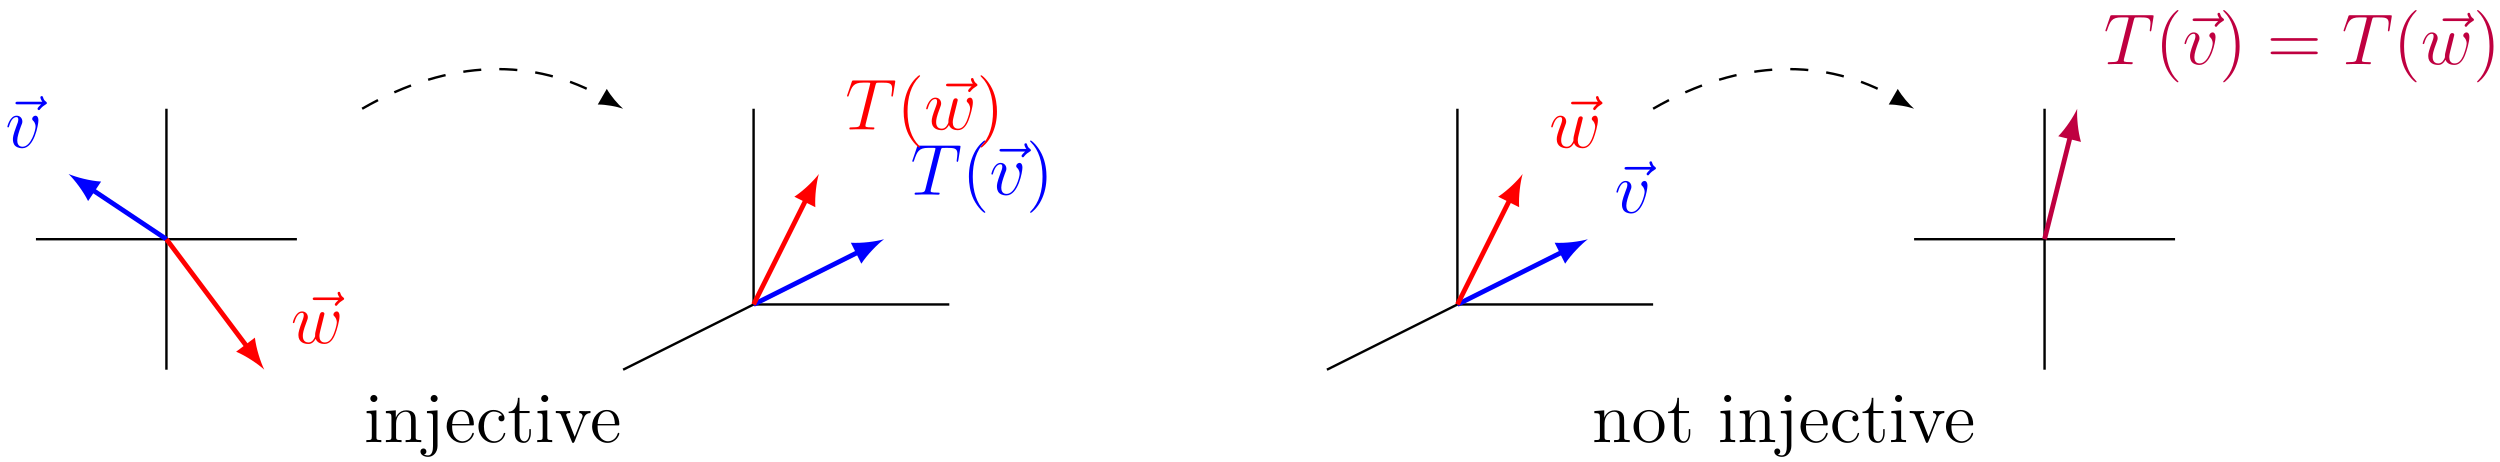
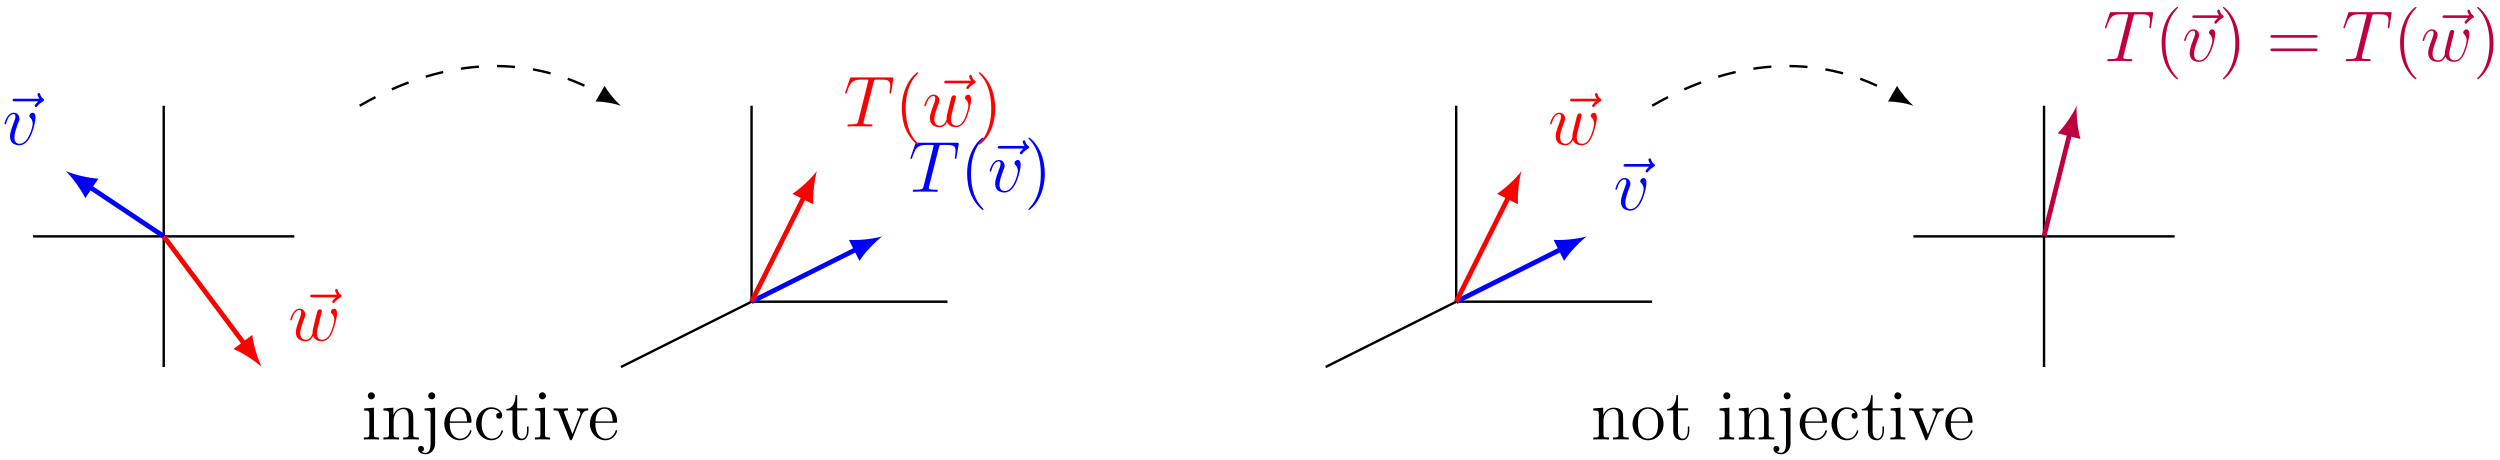
- <svg xmlns="http://www.w3.org/2000/svg" xmlns:xlink="http://www.w3.org/1999/xlink" width="413.84pt" height="76.355pt" viewBox="0 0 413.84 76.355" version="1.1">
+ <svg xmlns="http://www.w3.org/2000/svg" xmlns:xlink="http://www.w3.org/1999/xlink" width="413.36pt" height="75.92pt" viewBox="0 0 413.36 75.92" version="1.1">
  <defs>
    <g>
      <symbol overflow="visible" id="glyph0-0">
        <path style="stroke:none;" d="" />
      </symbol>
      <symbol overflow="visible" id="glyph0-1">
        <path style="stroke:none;" d="M 6.391 -7.141 C 6.25 -7 5.812 -6.594 5.812 -6.422 C 5.812 -6.297 5.922 -6.188 6.031 -6.188 C 6.141 -6.188 6.188 -6.266 6.281 -6.391 C 6.562 -6.734 6.891 -6.969 7.156 -7.125 C 7.281 -7.203 7.359 -7.234 7.359 -7.359 C 7.359 -7.469 7.266 -7.531 7.203 -7.594 C 6.859 -7.812 6.781 -8.141 6.734 -8.281 C 6.703 -8.375 6.672 -8.516 6.5 -8.516 C 6.438 -8.516 6.281 -8.469 6.281 -8.297 C 6.281 -8.188 6.359 -7.906 6.594 -7.578 L 2.562 -7.578 C 2.359 -7.578 2.156 -7.578 2.156 -7.344 C 2.156 -7.141 2.375 -7.141 2.562 -7.141 Z M 6.391 -7.141 " />
      </symbol>
      <symbol overflow="visible" id="glyph0-2">
        <path style="stroke:none;" d="M 5.469 -4.469 C 5.469 -5.219 5.078 -5.266 4.984 -5.266 C 4.703 -5.266 4.438 -4.984 4.438 -4.75 C 4.438 -4.609 4.516 -4.516 4.562 -4.469 C 4.688 -4.359 5 -4.047 5 -3.422 C 5 -2.922 4.281 -0.125 2.844 -0.125 C 2.109 -0.125 1.969 -0.734 1.969 -1.172 C 1.969 -1.766 2.25 -2.609 2.562 -3.469 C 2.766 -3.953 2.812 -4.078 2.812 -4.312 C 2.812 -4.812 2.453 -5.266 1.859 -5.266 C 0.766 -5.266 0.328 -3.531 0.328 -3.438 C 0.328 -3.391 0.375 -3.328 0.453 -3.328 C 0.562 -3.328 0.578 -3.375 0.625 -3.547 C 0.906 -4.578 1.375 -5.031 1.828 -5.031 C 1.938 -5.031 2.141 -5.031 2.141 -4.641 C 2.141 -4.328 2.016 -3.984 1.828 -3.531 C 1.25 -2 1.25 -1.625 1.25 -1.344 C 1.25 -1.078 1.297 -0.578 1.656 -0.25 C 2.094 0.125 2.688 0.125 2.797 0.125 C 4.781 0.125 5.469 -3.797 5.469 -4.469 Z M 5.469 -4.469 " />
      </symbol>
      <symbol overflow="visible" id="glyph0-3">
        <path style="stroke:none;" d="M 4.109 -0.734 C 4.375 -0.016 5.109 0.125 5.562 0.125 C 6.484 0.125 7.016 -0.672 7.344 -1.5 C 7.625 -2.188 8.062 -3.766 8.062 -4.469 C 8.062 -5.203 7.703 -5.266 7.594 -5.266 C 7.297 -5.266 7.047 -4.984 7.047 -4.75 C 7.047 -4.609 7.125 -4.516 7.188 -4.469 C 7.297 -4.359 7.609 -4.047 7.609 -3.422 C 7.609 -3.016 7.266 -1.891 7.016 -1.328 C 6.688 -0.594 6.234 -0.125 5.625 -0.125 C 4.953 -0.125 4.734 -0.625 4.734 -1.172 C 4.734 -1.516 4.844 -1.938 4.891 -2.141 L 5.391 -4.141 C 5.453 -4.391 5.562 -4.812 5.562 -4.859 C 5.562 -5.031 5.422 -5.156 5.234 -5.156 C 4.891 -5.156 4.812 -4.859 4.734 -4.562 C 4.609 -4.094 4.109 -2.078 4.062 -1.812 C 4.016 -1.609 4.016 -1.484 4.016 -1.219 C 4.016 -0.938 3.641 -0.484 3.625 -0.453 C 3.484 -0.328 3.297 -0.125 2.922 -0.125 C 1.984 -0.125 1.984 -1.016 1.984 -1.219 C 1.984 -1.609 2.062 -2.125 2.609 -3.547 C 2.75 -3.922 2.812 -4.078 2.812 -4.312 C 2.812 -4.812 2.453 -5.266 1.859 -5.266 C 0.766 -5.266 0.328 -3.531 0.328 -3.438 C 0.328 -3.391 0.375 -3.328 0.453 -3.328 C 0.562 -3.328 0.578 -3.375 0.625 -3.547 C 0.922 -4.609 1.391 -5.031 1.828 -5.031 C 1.953 -5.031 2.141 -5.016 2.141 -4.641 C 2.141 -4.578 2.141 -4.328 1.938 -3.797 C 1.375 -2.312 1.25 -1.812 1.25 -1.359 C 1.25 -0.109 2.281 0.125 2.891 0.125 C 3.094 0.125 3.641 0.125 4.109 -0.734 Z M 4.109 -0.734 " />
      </symbol>
      <symbol overflow="visible" id="glyph0-4">
        <path style="stroke:none;" d="M 4.984 -7.297 C 5.062 -7.578 5.078 -7.688 5.266 -7.734 C 5.359 -7.75 5.75 -7.75 6 -7.75 C 7.203 -7.75 7.75 -7.703 7.75 -6.781 C 7.75 -6.594 7.703 -6.141 7.641 -5.703 L 7.625 -5.562 C 7.625 -5.516 7.672 -5.438 7.75 -5.438 C 7.859 -5.438 7.859 -5.5 7.906 -5.688 L 8.25 -7.812 C 8.266 -7.906 8.266 -7.938 8.266 -7.969 C 8.266 -8.109 8.203 -8.109 7.953 -8.109 L 1.422 -8.109 C 1.141 -8.109 1.141 -8.094 1.062 -7.875 L 0.328 -5.719 C 0.328 -5.703 0.281 -5.562 0.281 -5.562 C 0.281 -5.5 0.328 -5.438 0.406 -5.438 C 0.5 -5.438 0.531 -5.484 0.578 -5.641 C 1.078 -7.094 1.328 -7.75 2.922 -7.75 L 3.719 -7.75 C 4 -7.75 4.125 -7.75 4.125 -7.625 C 4.125 -7.594 4.125 -7.562 4.062 -7.344 L 2.469 -0.938 C 2.344 -0.469 2.312 -0.344 1.047 -0.344 C 0.75 -0.344 0.672 -0.344 0.672 -0.125 C 0.672 0 0.797 0 0.859 0 C 1.156 0 1.469 -0.031 1.766 -0.031 L 3.641 -0.031 C 3.938 -0.031 4.25 0 4.547 0 C 4.688 0 4.812 0 4.812 -0.234 C 4.812 -0.344 4.719 -0.344 4.406 -0.344 C 3.328 -0.344 3.328 -0.453 3.328 -0.641 C 3.328 -0.641 3.328 -0.734 3.375 -0.922 Z M 4.984 -7.297 " />
      </symbol>
      <symbol overflow="visible" id="glyph1-0">
        <path style="stroke:none;" d="" />
      </symbol>
      <symbol overflow="visible" id="glyph1-1">
        <path style="stroke:none;" d="M 3.891 2.906 C 3.891 2.875 3.891 2.844 3.688 2.641 C 2.484 1.438 1.812 -0.531 1.812 -2.969 C 1.812 -5.297 2.375 -7.297 3.766 -8.703 C 3.891 -8.812 3.891 -8.828 3.891 -8.875 C 3.891 -8.938 3.828 -8.969 3.781 -8.969 C 3.625 -8.969 2.641 -8.109 2.062 -6.938 C 1.453 -5.719 1.172 -4.453 1.172 -2.969 C 1.172 -1.906 1.344 -0.484 1.953 0.781 C 2.672 2.219 3.641 3 3.781 3 C 3.828 3 3.891 2.969 3.891 2.906 Z M 3.891 2.906 " />
      </symbol>
      <symbol overflow="visible" id="glyph1-2">
        <path style="stroke:none;" d="M 3.375 -2.969 C 3.375 -3.891 3.25 -5.359 2.578 -6.75 C 1.875 -8.188 0.891 -8.969 0.766 -8.969 C 0.719 -8.969 0.656 -8.938 0.656 -8.875 C 0.656 -8.828 0.656 -8.812 0.859 -8.609 C 2.062 -7.406 2.719 -5.422 2.719 -2.984 C 2.719 -0.672 2.156 1.328 0.781 2.734 C 0.656 2.844 0.656 2.875 0.656 2.906 C 0.656 2.969 0.719 3 0.766 3 C 0.922 3 1.906 2.141 2.484 0.969 C 3.094 -0.25 3.375 -1.547 3.375 -2.969 Z M 3.375 -2.969 " />
      </symbol>
      <symbol overflow="visible" id="glyph1-3">
        <path style="stroke:none;" d="M 8.062 -3.875 C 8.234 -3.875 8.453 -3.875 8.453 -4.094 C 8.453 -4.312 8.25 -4.312 8.062 -4.312 L 1.031 -4.312 C 0.859 -4.312 0.641 -4.312 0.641 -4.094 C 0.641 -3.875 0.844 -3.875 1.031 -3.875 Z M 8.062 -1.656 C 8.234 -1.656 8.453 -1.656 8.453 -1.859 C 8.453 -2.094 8.25 -2.094 8.062 -2.094 L 1.031 -2.094 C 0.859 -2.094 0.641 -2.094 0.641 -1.875 C 0.641 -1.656 0.844 -1.656 1.031 -1.656 Z M 8.062 -1.656 " />
      </symbol>
      <symbol overflow="visible" id="glyph2-0">
        <path style="stroke:none;" d="" />
      </symbol>
      <symbol overflow="visible" id="glyph2-1">
        <path style="stroke:none;" d="M 2.875 0 L 2.875 -0.344 C 2.109 -0.344 2.062 -0.406 2.062 -0.875 L 2.062 -5.266 L 0.438 -5.141 L 0.438 -4.797 C 1.188 -4.797 1.297 -4.719 1.297 -4.141 L 1.297 -0.891 C 1.297 -0.344 1.172 -0.344 0.391 -0.344 L 0.391 0 C 0.734 -0.031 1.297 -0.031 1.656 -0.031 C 1.781 -0.031 2.469 -0.031 2.875 0 Z M 2.219 -7.219 C 2.219 -7.578 1.922 -7.812 1.641 -7.812 C 1.297 -7.812 1.047 -7.547 1.047 -7.219 C 1.047 -6.906 1.312 -6.641 1.625 -6.641 C 1.984 -6.641 2.219 -6.938 2.219 -7.219 Z M 2.219 -7.219 " />
      </symbol>
      <symbol overflow="visible" id="glyph2-2">
        <path style="stroke:none;" d="M 6.234 0 L 6.234 -0.344 C 5.625 -0.344 5.328 -0.344 5.312 -0.703 L 5.312 -2.906 C 5.312 -4.016 5.312 -4.344 5.047 -4.734 C 4.703 -5.203 4.141 -5.266 3.734 -5.266 C 2.562 -5.266 2.109 -4.281 2.016 -4.047 L 2.016 -5.266 L 0.375 -5.141 L 0.375 -4.797 C 1.188 -4.797 1.297 -4.703 1.297 -4.125 L 1.297 -0.891 C 1.297 -0.344 1.156 -0.344 0.375 -0.344 L 0.375 0 C 0.688 -0.031 1.344 -0.031 1.672 -0.031 C 2.016 -0.031 2.672 -0.031 2.969 0 L 2.969 -0.344 C 2.219 -0.344 2.062 -0.344 2.062 -0.891 L 2.062 -3.109 C 2.062 -4.359 2.891 -5.031 3.641 -5.031 C 4.375 -5.031 4.547 -4.422 4.547 -3.688 L 4.547 -0.891 C 4.547 -0.344 4.406 -0.344 3.641 -0.344 L 3.641 0 C 3.938 -0.031 4.594 -0.031 4.922 -0.031 C 5.266 -0.031 5.922 -0.031 6.234 0 Z M 6.234 0 " />
      </symbol>
      <symbol overflow="visible" id="glyph2-3">
        <path style="stroke:none;" d="M 2.422 0.609 L 2.422 -5.266 L 0.672 -5.141 L 0.672 -4.797 C 1.562 -4.797 1.672 -4.703 1.672 -4.125 L 1.672 0.656 C 1.672 1.312 1.547 2.203 0.844 2.203 C 0.844 2.203 0.453 2.203 0.172 2.031 C 0.484 1.969 0.578 1.75 0.578 1.547 C 0.578 1.266 0.375 1.047 0.094 1.047 C -0.203 1.047 -0.406 1.266 -0.406 1.547 C -0.406 2.125 0.234 2.438 0.859 2.438 C 1.719 2.438 2.422 1.703 2.422 0.609 Z M 2.438 -7.219 C 2.438 -7.578 2.156 -7.812 1.859 -7.812 C 1.531 -7.812 1.281 -7.547 1.281 -7.219 C 1.281 -6.906 1.547 -6.641 1.859 -6.641 C 2.219 -6.641 2.438 -6.938 2.438 -7.219 Z M 2.438 -7.219 " />
      </symbol>
      <symbol overflow="visible" id="glyph2-4">
        <path style="stroke:none;" d="M 4.859 -1.422 C 4.859 -1.5 4.812 -1.547 4.734 -1.547 C 4.641 -1.547 4.609 -1.484 4.594 -1.422 C 4.281 -0.422 3.484 -0.141 2.969 -0.141 C 2.469 -0.141 1.266 -0.484 1.266 -2.547 L 1.266 -2.766 L 4.578 -2.766 C 4.844 -2.766 4.859 -2.766 4.859 -3 C 4.859 -4.203 4.219 -5.328 2.766 -5.328 C 1.406 -5.328 0.359 -4.094 0.359 -2.625 C 0.359 -1.047 1.578 0.125 2.906 0.125 C 4.328 0.125 4.859 -1.172 4.859 -1.422 Z M 4.125 -3 L 1.281 -3 C 1.375 -4.875 2.422 -5.094 2.766 -5.094 C 4.047 -5.094 4.109 -3.406 4.125 -3 Z M 4.125 -3 " />
      </symbol>
      <symbol overflow="visible" id="glyph2-5">
        <path style="stroke:none;" d="M 4.859 -1.422 C 4.859 -1.531 4.766 -1.531 4.734 -1.531 C 4.625 -1.531 4.609 -1.5 4.578 -1.344 C 4.312 -0.5 3.672 -0.141 3.031 -0.141 C 2.297 -0.141 1.328 -0.781 1.328 -2.594 C 1.328 -4.578 2.344 -5.062 2.938 -5.062 C 3.391 -5.062 4.047 -4.891 4.328 -4.422 C 4.188 -4.422 3.734 -4.422 3.734 -3.938 C 3.734 -3.641 3.938 -3.438 4.234 -3.438 C 4.5 -3.438 4.734 -3.609 4.734 -3.953 C 4.734 -4.75 3.891 -5.328 2.922 -5.328 C 1.531 -5.328 0.422 -4.094 0.422 -2.578 C 0.422 -1.047 1.562 0.125 2.922 0.125 C 4.5 0.125 4.859 -1.312 4.859 -1.422 Z M 4.859 -1.422 " />
      </symbol>
      <symbol overflow="visible" id="glyph2-6">
        <path style="stroke:none;" d="M 3.891 -1.484 L 3.891 -2.156 L 3.641 -2.156 L 3.641 -1.5 C 3.641 -0.641 3.281 -0.141 2.828 -0.141 C 2.016 -0.141 2.016 -1.25 2.016 -1.453 L 2.016 -4.812 L 3.688 -4.812 L 3.688 -5.156 L 2.016 -5.156 L 2.016 -7.344 L 1.75 -7.344 C 1.734 -6.234 1.297 -5.078 0.219 -5.047 L 0.219 -4.812 L 1.234 -4.812 L 1.234 -1.484 C 1.234 -0.156 2.109 0.125 2.75 0.125 C 3.5 0.125 3.891 -0.625 3.891 -1.484 Z M 3.891 -1.484 " />
      </symbol>
      <symbol overflow="visible" id="glyph2-7">
        <path style="stroke:none;" d="M 5.953 -4.812 L 5.953 -5.156 C 5.609 -5.125 5.438 -5.125 5.062 -5.125 L 4.094 -5.156 L 4.094 -4.812 C 4.594 -4.781 4.656 -4.422 4.656 -4.297 C 4.656 -4.188 4.625 -4.125 4.562 -3.984 L 3.344 -0.891 L 2.016 -4.266 C 1.953 -4.438 1.938 -4.438 1.938 -4.5 C 1.938 -4.812 2.391 -4.812 2.609 -4.812 L 2.609 -5.156 C 2.312 -5.125 1.688 -5.125 1.359 -5.125 L 0.219 -5.156 L 0.219 -4.812 C 0.891 -4.812 1 -4.75 1.141 -4.391 L 2.859 -0.109 C 2.922 0.062 2.938 0.125 3.078 0.125 C 3.172 0.125 3.234 0.094 3.328 -0.109 L 4.875 -4.016 C 4.984 -4.281 5.188 -4.797 5.953 -4.812 Z M 5.953 -4.812 " />
      </symbol>
      <symbol overflow="visible" id="glyph2-8">
        <path style="stroke:none;" d="M 5.484 -2.562 C 5.484 -4.094 4.312 -5.328 2.922 -5.328 C 1.5 -5.328 0.359 -4.062 0.359 -2.562 C 0.359 -1.031 1.547 0.125 2.922 0.125 C 4.328 0.125 5.484 -1.047 5.484 -2.562 Z M 4.578 -2.672 C 4.578 -2.25 4.578 -1.5 4.266 -0.938 C 3.938 -0.375 3.375 -0.141 2.922 -0.141 C 2.484 -0.141 1.953 -0.328 1.609 -0.922 C 1.281 -1.453 1.266 -2.156 1.266 -2.672 C 1.266 -3.125 1.266 -3.844 1.641 -4.391 C 1.969 -4.906 2.5 -5.094 2.922 -5.094 C 3.375 -5.094 3.891 -4.875 4.203 -4.406 C 4.578 -3.859 4.578 -3.109 4.578 -2.672 Z M 4.578 -2.672 " />
      </symbol>
    </g>
+     <clipPath id="clip1">
+       <path d="M 60 64 L 98 64 L 98 75.922 L 60 75.922 Z M 60 64 " />
+     </clipPath>
+     <clipPath id="clip2">
+       <path d="M 284 64 L 322 64 L 322 75.922 L 284 75.922 Z M 284 64 " />
+     </clipPath>
  </defs>
  <g id="surface1">
-     <path style="fill:none;stroke-width:0.399;stroke-linecap:butt;stroke-linejoin:miter;stroke:rgb(0%,0%,0%);stroke-opacity:1;stroke-miterlimit:10;" d="M -21.601 10.801 L 21.598 10.801 " transform="matrix(1,0,0,-1,27.55,50.39892)" />
-     <path style="fill:none;stroke-width:0.399;stroke-linecap:butt;stroke-linejoin:miter;stroke:rgb(0%,0%,0%);stroke-opacity:1;stroke-miterlimit:10;" d="M 0.001 -10.8 L 0.001 32.399 " transform="matrix(1,0,0,-1,27.55,50.39892)" />
-     <path style="fill:none;stroke-width:0.797;stroke-linecap:butt;stroke-linejoin:miter;stroke:rgb(0%,0%,100%);stroke-opacity:1;stroke-miterlimit:10;" d="M 0.001 10.801 L -12.32 19.012 " transform="matrix(1,0,0,-1,27.55,50.39892)" />
-     <path style=" stroke:none;fill-rule:nonzero;fill:rgb(0%,0%,100%);fill-opacity:1;" d="M 11.352 28.801 C 12.355 29.781 13.793 31.672 14.582 33.289 L 16.738 30.055 C 14.941 29.949 12.645 29.352 11.352 28.801 " />
-     <g style="fill:rgb(0%,0%,100%);fill-opacity:1;">
-       <use xlink:href="#glyph0-1" x="0.403" y="24.416" />
-     </g>
-     <g style="fill:rgb(0%,0%,100%);fill-opacity:1;">
-       <use xlink:href="#glyph0-2" x="0.888" y="24.416" />
-     </g>
-     <path style="fill:none;stroke-width:0.797;stroke-linecap:butt;stroke-linejoin:miter;stroke:rgb(100%,0%,0%);stroke-opacity:1;stroke-miterlimit:10;" d="M 0.001 10.801 L 13.403 -7.07 " transform="matrix(1,0,0,-1,27.55,50.39892)" />
-     <path style=" stroke:none;fill-rule:nonzero;fill:rgb(100%,0%,0%);fill-opacity:1;" d="M 43.75 61.199 C 43.129 59.938 42.402 57.676 42.195 55.891 L 39.086 58.219 C 40.746 58.918 42.715 60.25 43.75 61.199 " />
-     <g style="fill:rgb(100%,0%,0%);fill-opacity:1;">
-       <use xlink:href="#glyph0-1" x="49.608" y="56.816" />
-     </g>
-     <g style="fill:rgb(100%,0%,0%);fill-opacity:1;">
-       <use xlink:href="#glyph0-3" x="48.145" y="56.816" />
-     </g>
-     <path style="fill:none;stroke-width:0.399;stroke-linecap:butt;stroke-linejoin:miter;stroke:rgb(0%,0%,0%);stroke-opacity:1;stroke-dasharray:2.989,2.989;stroke-miterlimit:10;" d="M 32.399 32.399 C 46.989 40.821 61.009 40.821 72.493 34.192 " transform="matrix(1,0,0,-1,27.55,50.39892)" />
-     <path style=" stroke:none;fill-rule:nonzero;fill:rgb(0%,0%,0%);fill-opacity:1;" d="M 103.148 18 C 102.328 17.297 101.129 15.914 100.445 14.715 L 98.949 17.301 C 100.332 17.297 102.129 17.641 103.148 18 " />
-     <path style="fill:none;stroke-width:0.399;stroke-linecap:butt;stroke-linejoin:miter;stroke:rgb(0%,0%,0%);stroke-opacity:1;stroke-miterlimit:10;" d="M 97.196 0 L 129.595 0 " transform="matrix(1,0,0,-1,27.55,50.39892)" />
-     <path style="fill:none;stroke-width:0.399;stroke-linecap:butt;stroke-linejoin:miter;stroke:rgb(0%,0%,0%);stroke-opacity:1;stroke-miterlimit:10;" d="M 97.196 0 L 97.196 32.399 " transform="matrix(1,0,0,-1,27.55,50.39892)" />
-     <path style="fill:none;stroke-width:0.399;stroke-linecap:butt;stroke-linejoin:miter;stroke:rgb(0%,0%,0%);stroke-opacity:1;stroke-miterlimit:10;" d="M 97.196 0 L 75.598 -10.8 " transform="matrix(1,0,0,-1,27.55,50.39892)" />
-     <path style="fill:none;stroke-width:0.797;stroke-linecap:butt;stroke-linejoin:miter;stroke:rgb(0%,0%,100%);stroke-opacity:1;stroke-miterlimit:10;" d="M 97.196 0 L 114.626 8.715 " transform="matrix(1,0,0,-1,27.55,50.39892)" />
-     <path style=" stroke:none;fill-rule:nonzero;fill:rgb(0%,0%,100%);fill-opacity:1;" d="M 146.348 39.598 C 144.996 39.984 142.641 40.293 140.844 40.18 L 142.582 43.652 C 143.566 42.148 145.227 40.449 146.348 39.598 " />
-     <g style="fill:rgb(0%,0%,100%);fill-opacity:1;">
-       <use xlink:href="#glyph0-4" x="150.73" y="32.227" />
-     </g>
-     <g style="fill:rgb(0%,0%,100%);fill-opacity:1;">
-       <use xlink:href="#glyph1-1" x="159.217" y="32.227" />
-     </g>
-     <g style="fill:rgb(0%,0%,100%);fill-opacity:1;">
-       <use xlink:href="#glyph0-1" x="163.293" y="32.227" />
-     </g>
-     <g style="fill:rgb(0%,0%,100%);fill-opacity:1;">
-       <use xlink:href="#glyph0-2" x="163.778" y="32.227" />
-     </g>
-     <g style="fill:rgb(0%,0%,100%);fill-opacity:1;">
-       <use xlink:href="#glyph1-2" x="169.858" y="32.227" />
-     </g>
-     <path style="fill:none;stroke-width:0.797;stroke-linecap:butt;stroke-linejoin:miter;stroke:rgb(100%,0%,0%);stroke-opacity:1;stroke-miterlimit:10;" d="M 97.196 0 L 105.911 17.43 " transform="matrix(1,0,0,-1,27.55,50.39892)" />
-     <path style=" stroke:none;fill-rule:nonzero;fill:rgb(100%,0%,0%);fill-opacity:1;" d="M 135.547 28.801 C 134.699 29.918 133 31.578 131.492 32.562 L 134.969 34.301 C 134.852 32.508 135.16 30.152 135.547 28.801 " />
-     <g style="fill:rgb(100%,0%,0%);fill-opacity:1;">
-       <use xlink:href="#glyph0-4" x="139.93" y="21.428" />
-     </g>
-     <g style="fill:rgb(100%,0%,0%);fill-opacity:1;">
-       <use xlink:href="#glyph1-1" x="148.417" y="21.428" />
-     </g>
-     <g style="fill:rgb(100%,0%,0%);fill-opacity:1;">
-       <use xlink:href="#glyph0-1" x="154.444" y="21.428" />
-     </g>
-     <g style="fill:rgb(100%,0%,0%);fill-opacity:1;">
-       <use xlink:href="#glyph0-3" x="152.981" y="21.428" />
-     </g>
-     <g style="fill:rgb(100%,0%,0%);fill-opacity:1;">
-       <use xlink:href="#glyph1-2" x="161.659" y="21.428" />
+     <path style="fill:none;stroke-width:0.399;stroke-linecap:butt;stroke-linejoin:miter;stroke:rgb(0%,0%,0%);stroke-opacity:1;stroke-miterlimit:10;" d="M -21.601 10.8 L 21.598 10.8 " transform="matrix(1,0,0,-1,27.07,49.882)" />
+     <path style="fill:none;stroke-width:0.399;stroke-linecap:butt;stroke-linejoin:miter;stroke:rgb(0%,0%,0%);stroke-opacity:1;stroke-miterlimit:10;" d="M 0 -10.802 L 0 32.398 " transform="matrix(1,0,0,-1,27.07,49.882)" />
+     <path style="fill:none;stroke-width:0.797;stroke-linecap:butt;stroke-linejoin:miter;stroke:rgb(0%,0%,100%);stroke-opacity:1;stroke-miterlimit:10;" d="M 0 10.8 L -12.32 19.015 " transform="matrix(1,0,0,-1,27.07,49.882)" />
+     <path style=" stroke:none;fill-rule:nonzero;fill:rgb(0%,0%,100%);fill-opacity:1;" d="M 10.871 28.281 C 11.875 29.266 13.312 31.156 14.102 32.773 L 16.258 29.539 C 14.461 29.434 12.164 28.832 10.871 28.281 " />
+     <g style="fill:rgb(0%,0%,100%);fill-opacity:1;">
+       <use xlink:href="#glyph0-1" x="-0.077" y="23.899" />
+     </g>
+     <g style="fill:rgb(0%,0%,100%);fill-opacity:1;">
+       <use xlink:href="#glyph0-2" x="0.408" y="23.899" />
+     </g>
+     <path style="fill:none;stroke-width:0.797;stroke-linecap:butt;stroke-linejoin:miter;stroke:rgb(100%,0%,0%);stroke-opacity:1;stroke-miterlimit:10;" d="M 0 10.8 L 13.403 -7.071 " transform="matrix(1,0,0,-1,27.07,49.882)" />
+     <path style=" stroke:none;fill-rule:nonzero;fill:rgb(100%,0%,0%);fill-opacity:1;" d="M 43.27 60.684 C 42.648 59.422 41.922 57.16 41.715 55.371 L 38.605 57.703 C 40.266 58.402 42.234 59.73 43.27 60.684 " />
+     <g style="fill:rgb(100%,0%,0%);fill-opacity:1;">
+       <use xlink:href="#glyph0-1" x="49.128" y="56.299" />
+     </g>
+     <g style="fill:rgb(100%,0%,0%);fill-opacity:1;">
+       <use xlink:href="#glyph0-3" x="47.665" y="56.299" />
+     </g>
+     <path style="fill:none;stroke-width:0.399;stroke-linecap:butt;stroke-linejoin:miter;stroke:rgb(0%,0%,0%);stroke-opacity:1;stroke-dasharray:2.989,2.989;stroke-miterlimit:10;" d="M 32.399 32.398 C 46.989 40.823 61.008 40.823 72.493 34.191 " transform="matrix(1,0,0,-1,27.07,49.882)" />
+     <path style=" stroke:none;fill-rule:nonzero;fill:rgb(0%,0%,0%);fill-opacity:1;" d="M 102.668 17.484 C 101.848 16.777 100.652 15.398 99.965 14.195 L 98.469 16.785 C 99.855 16.777 101.648 17.125 102.668 17.484 " />
+     <path style="fill:none;stroke-width:0.399;stroke-linecap:butt;stroke-linejoin:miter;stroke:rgb(0%,0%,0%);stroke-opacity:1;stroke-miterlimit:10;" d="M 97.196 -0.001 L 129.598 -0.001 " transform="matrix(1,0,0,-1,27.07,49.882)" />
+     <path style="fill:none;stroke-width:0.399;stroke-linecap:butt;stroke-linejoin:miter;stroke:rgb(0%,0%,0%);stroke-opacity:1;stroke-miterlimit:10;" d="M 97.196 -0.001 L 97.196 32.398 " transform="matrix(1,0,0,-1,27.07,49.882)" />
+     <path style="fill:none;stroke-width:0.399;stroke-linecap:butt;stroke-linejoin:miter;stroke:rgb(0%,0%,0%);stroke-opacity:1;stroke-miterlimit:10;" d="M 97.196 -0.001 L 75.598 -10.802 " transform="matrix(1,0,0,-1,27.07,49.882)" />
+     <path style="fill:none;stroke-width:0.797;stroke-linecap:butt;stroke-linejoin:miter;stroke:rgb(0%,0%,100%);stroke-opacity:1;stroke-miterlimit:10;" d="M 97.196 -0.001 L 114.625 8.714 " transform="matrix(1,0,0,-1,27.07,49.882)" />
+     <path style=" stroke:none;fill-rule:nonzero;fill:rgb(0%,0%,100%);fill-opacity:1;" d="M 145.867 39.082 C 144.516 39.469 142.16 39.777 140.363 39.66 L 142.102 43.137 C 143.086 41.629 144.746 39.934 145.867 39.082 " />
+     <g style="fill:rgb(0%,0%,100%);fill-opacity:1;">
+       <use xlink:href="#glyph0-4" x="150.25" y="31.71" />
+     </g>
+     <g style="fill:rgb(0%,0%,100%);fill-opacity:1;">
+       <use xlink:href="#glyph1-1" x="158.737" y="31.71" />
+     </g>
+     <g style="fill:rgb(0%,0%,100%);fill-opacity:1;">
+       <use xlink:href="#glyph0-1" x="162.813" y="31.71" />
+     </g>
+     <g style="fill:rgb(0%,0%,100%);fill-opacity:1;">
+       <use xlink:href="#glyph0-2" x="163.298" y="31.71" />
+     </g>
+     <g style="fill:rgb(0%,0%,100%);fill-opacity:1;">
+       <use xlink:href="#glyph1-2" x="169.378" y="31.71" />
+     </g>
+     <path style="fill:none;stroke-width:0.797;stroke-linecap:butt;stroke-linejoin:miter;stroke:rgb(100%,0%,0%);stroke-opacity:1;stroke-miterlimit:10;" d="M 97.196 -0.001 L 105.91 17.429 " transform="matrix(1,0,0,-1,27.07,49.882)" />
+     <path style=" stroke:none;fill-rule:nonzero;fill:rgb(100%,0%,0%);fill-opacity:1;" d="M 135.066 28.281 C 134.219 29.402 132.52 31.062 131.012 32.047 L 134.488 33.785 C 134.371 31.988 134.68 29.633 135.066 28.281 " />
+     <g style="fill:rgb(100%,0%,0%);fill-opacity:1;">
+       <use xlink:href="#glyph0-4" x="139.45" y="20.911" />
+     </g>
+     <g style="fill:rgb(100%,0%,0%);fill-opacity:1;">
+       <use xlink:href="#glyph1-1" x="147.937" y="20.911" />
+     </g>
+     <g style="fill:rgb(100%,0%,0%);fill-opacity:1;">
+       <use xlink:href="#glyph0-1" x="153.964" y="20.911" />
+     </g>
+     <g style="fill:rgb(100%,0%,0%);fill-opacity:1;">
+       <use xlink:href="#glyph0-3" x="152.501" y="20.911" />
+     </g>
+     <g style="fill:rgb(100%,0%,0%);fill-opacity:1;">
+       <use xlink:href="#glyph1-2" x="161.179" y="20.911" />
+     </g>
+     <g clip-path="url(#clip1)" clip-rule="nonzero">
+       <g style="fill:rgb(0%,0%,0%);fill-opacity:1;">
+         <use xlink:href="#glyph2-1" x="59.77" y="72.672" />
+         <use xlink:href="#glyph2-2" x="63.022" y="72.672" />
+         <use xlink:href="#glyph2-3" x="69.525" y="72.672" />
+         <use xlink:href="#glyph2-4" x="73.1" y="72.672" />
+         <use xlink:href="#glyph2-5" x="78.301" y="72.672" />
+         <use xlink:href="#glyph2-6" x="83.501" y="72.672" />
+         <use xlink:href="#glyph2-1" x="88.056" y="72.672" />
+         <use xlink:href="#glyph2-7" x="91.308" y="72.672" />
+       </g>
    </g>
    <g style="fill:rgb(0%,0%,0%);fill-opacity:1;">
-       <use xlink:href="#glyph2-1" x="60.25" y="73.189" />
-       <use xlink:href="#glyph2-2" x="63.502" y="73.189" />
-       <use xlink:href="#glyph2-3" x="70.005" y="73.189" />
-       <use xlink:href="#glyph2-4" x="73.58" y="73.189" />
-       <use xlink:href="#glyph2-5" x="78.781" y="73.189" />
-       <use xlink:href="#glyph2-6" x="83.981" y="73.189" />
-       <use xlink:href="#glyph2-1" x="88.536" y="73.189" />
-       <use xlink:href="#glyph2-7" x="91.788" y="73.189" />
+       <use xlink:href="#glyph2-4" x="97.178" y="72.672" />
+     </g>
+     <path style="fill:none;stroke-width:0.399;stroke-linecap:butt;stroke-linejoin:miter;stroke:rgb(0%,0%,0%);stroke-opacity:1;stroke-miterlimit:10;" d="M 0 -0.001 L 32.399 -0.001 " transform="matrix(1,0,0,-1,240.773,49.882)" />
+     <path style="fill:none;stroke-width:0.399;stroke-linecap:butt;stroke-linejoin:miter;stroke:rgb(0%,0%,0%);stroke-opacity:1;stroke-miterlimit:10;" d="M 0 -0.001 L 0 32.398 " transform="matrix(1,0,0,-1,240.773,49.882)" />
+     <path style="fill:none;stroke-width:0.399;stroke-linecap:butt;stroke-linejoin:miter;stroke:rgb(0%,0%,0%);stroke-opacity:1;stroke-miterlimit:10;" d="M 0 -0.001 L -21.601 -10.802 " transform="matrix(1,0,0,-1,240.773,49.882)" />
+     <path style="fill:none;stroke-width:0.797;stroke-linecap:butt;stroke-linejoin:miter;stroke:rgb(0%,0%,100%);stroke-opacity:1;stroke-miterlimit:10;" d="M 0 -0.001 L 17.43 8.714 " transform="matrix(1,0,0,-1,240.773,49.882)" />
+     <path style=" stroke:none;fill-rule:nonzero;fill:rgb(0%,0%,100%);fill-opacity:1;" d="M 262.371 39.082 C 261.02 39.469 258.664 39.777 256.871 39.66 L 258.609 43.137 C 259.594 41.629 261.254 39.934 262.371 39.082 " />
+     <g style="fill:rgb(0%,0%,100%);fill-opacity:1;">
+       <use xlink:href="#glyph0-1" x="266.279" y="34.699" />
+     </g>
+     <g style="fill:rgb(0%,0%,100%);fill-opacity:1;">
+       <use xlink:href="#glyph0-2" x="266.764" y="34.699" />
+     </g>
+     <path style="fill:none;stroke-width:0.797;stroke-linecap:butt;stroke-linejoin:miter;stroke:rgb(100%,0%,0%);stroke-opacity:1;stroke-miterlimit:10;" d="M 0 -0.001 L 8.715 17.429 " transform="matrix(1,0,0,-1,240.773,49.882)" />
+     <path style=" stroke:none;fill-rule:nonzero;fill:rgb(100%,0%,0%);fill-opacity:1;" d="M 251.574 28.281 C 250.723 29.402 249.023 31.062 247.52 32.047 L 250.992 33.785 C 250.879 31.988 251.188 29.633 251.574 28.281 " />
+     <g style="fill:rgb(100%,0%,0%);fill-opacity:1;">
+       <use xlink:href="#glyph0-1" x="257.43" y="23.899" />
+     </g>
+     <g style="fill:rgb(100%,0%,0%);fill-opacity:1;">
+       <use xlink:href="#glyph0-3" x="255.967" y="23.899" />
+     </g>
+     <path style="fill:none;stroke-width:0.399;stroke-linecap:butt;stroke-linejoin:miter;stroke:rgb(0%,0%,0%);stroke-opacity:1;stroke-dasharray:2.989,2.989;stroke-miterlimit:10;" d="M 32.399 32.398 C 46.989 40.823 61.008 40.823 72.493 34.191 " transform="matrix(1,0,0,-1,240.773,49.882)" />
+     <path style=" stroke:none;fill-rule:nonzero;fill:rgb(0%,0%,0%);fill-opacity:1;" d="M 316.371 17.484 C 315.551 16.777 314.355 15.398 313.668 14.195 L 312.172 16.785 C 313.555 16.777 315.352 17.125 316.371 17.484 " />
+     <path style="fill:none;stroke-width:0.399;stroke-linecap:butt;stroke-linejoin:miter;stroke:rgb(0%,0%,0%);stroke-opacity:1;stroke-miterlimit:10;" d="M 75.598 10.8 L 118.797 10.8 " transform="matrix(1,0,0,-1,240.773,49.882)" />
+     <path style="fill:none;stroke-width:0.399;stroke-linecap:butt;stroke-linejoin:miter;stroke:rgb(0%,0%,0%);stroke-opacity:1;stroke-miterlimit:10;" d="M 97.196 -10.802 L 97.196 32.398 " transform="matrix(1,0,0,-1,240.773,49.882)" />
+     <path style="fill:none;stroke-width:0.797;stroke-linecap:butt;stroke-linejoin:miter;stroke:rgb(75%,0%,25%);stroke-opacity:1;stroke-miterlimit:10;" d="M 97.196 10.8 L 101.465 27.874 " transform="matrix(1,0,0,-1,240.773,49.882)" />
+     <path style=" stroke:none;fill-rule:nonzero;fill:rgb(75%,0%,25%);fill-opacity:1;" d="M 343.371 17.484 C 342.785 18.762 341.484 20.75 340.23 22.039 L 344 22.98 C 343.496 21.254 343.285 18.887 343.371 17.484 " />
+     <g style="fill:rgb(75%,0%,25%);fill-opacity:1;">
+       <use xlink:href="#glyph0-4" x="347.753" y="10.111" />
+     </g>
+     <g style="fill:rgb(75%,0%,25%);fill-opacity:1;">
+       <use xlink:href="#glyph1-1" x="356.24" y="10.111" />
+     </g>
+     <g style="fill:rgb(75%,0%,25%);fill-opacity:1;">
+       <use xlink:href="#glyph0-1" x="360.316" y="10.111" />
+     </g>
+     <g style="fill:rgb(75%,0%,25%);fill-opacity:1;">
+       <use xlink:href="#glyph0-2" x="360.801" y="10.111" />
+     </g>
+     <g style="fill:rgb(75%,0%,25%);fill-opacity:1;">
+       <use xlink:href="#glyph1-2" x="366.881" y="10.111" />
+     </g>
+     <g style="fill:rgb(75%,0%,25%);fill-opacity:1;">
+       <use xlink:href="#glyph1-3" x="374.745" y="10.111" />
+     </g>
+     <g style="fill:rgb(75%,0%,25%);fill-opacity:1;">
+       <use xlink:href="#glyph0-4" x="387.179" y="10.111" />
+     </g>
+     <g style="fill:rgb(75%,0%,25%);fill-opacity:1;">
+       <use xlink:href="#glyph1-1" x="395.666" y="10.111" />
+     </g>
+     <g style="fill:rgb(75%,0%,25%);fill-opacity:1;">
+       <use xlink:href="#glyph0-1" x="401.693" y="10.111" />
+     </g>
+     <g style="fill:rgb(75%,0%,25%);fill-opacity:1;">
+       <use xlink:href="#glyph0-3" x="400.23" y="10.111" />
+     </g>
+     <g style="fill:rgb(75%,0%,25%);fill-opacity:1;">
+       <use xlink:href="#glyph1-2" x="408.908" y="10.111" />
    </g>
    <g style="fill:rgb(0%,0%,0%);fill-opacity:1;">
-       <use xlink:href="#glyph2-4" x="97.658" y="73.189" />
-     </g>
-     <path style="fill:none;stroke-width:0.399;stroke-linecap:butt;stroke-linejoin:miter;stroke:rgb(0%,0%,0%);stroke-opacity:1;stroke-miterlimit:10;" d="M 0.001 0 L 32.399 0 " transform="matrix(1,0,0,-1,241.253,50.39892)" />
-     <path style="fill:none;stroke-width:0.399;stroke-linecap:butt;stroke-linejoin:miter;stroke:rgb(0%,0%,0%);stroke-opacity:1;stroke-miterlimit:10;" d="M 0.001 0 L 0.001 32.399 " transform="matrix(1,0,0,-1,241.253,50.39892)" />
-     <path style="fill:none;stroke-width:0.399;stroke-linecap:butt;stroke-linejoin:miter;stroke:rgb(0%,0%,0%);stroke-opacity:1;stroke-miterlimit:10;" d="M 0.001 0 L -21.601 -10.8 " transform="matrix(1,0,0,-1,241.253,50.39892)" />
-     <path style="fill:none;stroke-width:0.797;stroke-linecap:butt;stroke-linejoin:miter;stroke:rgb(0%,0%,100%);stroke-opacity:1;stroke-miterlimit:10;" d="M 0.001 0 L 17.431 8.715 " transform="matrix(1,0,0,-1,241.253,50.39892)" />
-     <path style=" stroke:none;fill-rule:nonzero;fill:rgb(0%,0%,100%);fill-opacity:1;" d="M 262.852 39.598 C 261.5 39.984 259.145 40.293 257.352 40.18 L 259.086 43.652 C 260.074 42.148 261.734 40.449 262.852 39.598 " />
-     <g style="fill:rgb(0%,0%,100%);fill-opacity:1;">
-       <use xlink:href="#glyph0-1" x="266.759" y="35.216" />
-     </g>
-     <g style="fill:rgb(0%,0%,100%);fill-opacity:1;">
-       <use xlink:href="#glyph0-2" x="267.244" y="35.216" />
-     </g>
-     <path style="fill:none;stroke-width:0.797;stroke-linecap:butt;stroke-linejoin:miter;stroke:rgb(100%,0%,0%);stroke-opacity:1;stroke-miterlimit:10;" d="M 0.001 0 L 8.716 17.43 " transform="matrix(1,0,0,-1,241.253,50.39892)" />
-     <path style=" stroke:none;fill-rule:nonzero;fill:rgb(100%,0%,0%);fill-opacity:1;" d="M 252.051 28.801 C 251.203 29.918 249.504 31.578 248 32.562 L 251.473 34.301 C 251.359 32.508 251.668 30.152 252.051 28.801 " />
-     <g style="fill:rgb(100%,0%,0%);fill-opacity:1;">
-       <use xlink:href="#glyph0-1" x="257.91" y="24.416" />
-     </g>
-     <g style="fill:rgb(100%,0%,0%);fill-opacity:1;">
-       <use xlink:href="#glyph0-3" x="256.447" y="24.416" />
-     </g>
-     <path style="fill:none;stroke-width:0.399;stroke-linecap:butt;stroke-linejoin:miter;stroke:rgb(0%,0%,0%);stroke-opacity:1;stroke-dasharray:2.989,2.989;stroke-miterlimit:10;" d="M 32.399 32.399 C 46.989 40.821 61.009 40.821 72.493 34.192 " transform="matrix(1,0,0,-1,241.253,50.39892)" />
-     <path style=" stroke:none;fill-rule:nonzero;fill:rgb(0%,0%,0%);fill-opacity:1;" d="M 316.852 18 C 316.031 17.297 314.832 15.914 314.148 14.715 L 312.652 17.301 C 314.035 17.297 315.832 17.641 316.852 18 " />
-     <path style="fill:none;stroke-width:0.399;stroke-linecap:butt;stroke-linejoin:miter;stroke:rgb(0%,0%,0%);stroke-opacity:1;stroke-miterlimit:10;" d="M 75.599 10.801 L 118.798 10.801 " transform="matrix(1,0,0,-1,241.253,50.39892)" />
-     <path style="fill:none;stroke-width:0.399;stroke-linecap:butt;stroke-linejoin:miter;stroke:rgb(0%,0%,0%);stroke-opacity:1;stroke-miterlimit:10;" d="M 97.196 -10.8 L 97.196 32.399 " transform="matrix(1,0,0,-1,241.253,50.39892)" />
-     <path style="fill:none;stroke-width:0.797;stroke-linecap:butt;stroke-linejoin:miter;stroke:rgb(75%,0%,25%);stroke-opacity:1;stroke-miterlimit:10;" d="M 97.196 10.801 L 101.466 27.875 " transform="matrix(1,0,0,-1,241.253,50.39892)" />
-     <path style=" stroke:none;fill-rule:nonzero;fill:rgb(75%,0%,25%);fill-opacity:1;" d="M 343.852 18 C 343.266 19.277 341.965 21.266 340.711 22.555 L 344.477 23.496 C 343.977 21.77 343.766 19.402 343.852 18 " />
-     <g style="fill:rgb(75%,0%,25%);fill-opacity:1;">
-       <use xlink:href="#glyph0-4" x="348.233" y="10.628" />
-     </g>
-     <g style="fill:rgb(75%,0%,25%);fill-opacity:1;">
-       <use xlink:href="#glyph1-1" x="356.72" y="10.628" />
-     </g>
-     <g style="fill:rgb(75%,0%,25%);fill-opacity:1;">
-       <use xlink:href="#glyph0-1" x="360.796" y="10.628" />
-     </g>
-     <g style="fill:rgb(75%,0%,25%);fill-opacity:1;">
-       <use xlink:href="#glyph0-2" x="361.281" y="10.628" />
-     </g>
-     <g style="fill:rgb(75%,0%,25%);fill-opacity:1;">
-       <use xlink:href="#glyph1-2" x="367.361" y="10.628" />
-     </g>
-     <g style="fill:rgb(75%,0%,25%);fill-opacity:1;">
-       <use xlink:href="#glyph1-3" x="375.225" y="10.628" />
-     </g>
-     <g style="fill:rgb(75%,0%,25%);fill-opacity:1;">
-       <use xlink:href="#glyph0-4" x="387.659" y="10.628" />
-     </g>
-     <g style="fill:rgb(75%,0%,25%);fill-opacity:1;">
-       <use xlink:href="#glyph1-1" x="396.146" y="10.628" />
-     </g>
-     <g style="fill:rgb(75%,0%,25%);fill-opacity:1;">
-       <use xlink:href="#glyph0-1" x="402.173" y="10.628" />
-     </g>
-     <g style="fill:rgb(75%,0%,25%);fill-opacity:1;">
-       <use xlink:href="#glyph0-3" x="400.71" y="10.628" />
-     </g>
-     <g style="fill:rgb(75%,0%,25%);fill-opacity:1;">
-       <use xlink:href="#glyph1-2" x="409.388" y="10.628" />
+       <use xlink:href="#glyph2-2" x="263.066" y="72.672" />
+       <use xlink:href="#glyph2-8" x="269.57" y="72.672" />
+       <use xlink:href="#glyph2-6" x="275.428" y="72.672" />
+     </g>
+     <g clip-path="url(#clip2)" clip-rule="nonzero">
+       <g style="fill:rgb(0%,0%,0%);fill-opacity:1;">
+         <use xlink:href="#glyph2-1" x="283.88" y="72.672" />
+         <use xlink:href="#glyph2-2" x="287.132" y="72.672" />
+         <use xlink:href="#glyph2-3" x="293.635" y="72.672" />
+         <use xlink:href="#glyph2-4" x="297.21" y="72.672" />
+         <use xlink:href="#glyph2-5" x="302.411" y="72.672" />
+         <use xlink:href="#glyph2-6" x="307.611" y="72.672" />
+         <use xlink:href="#glyph2-1" x="312.166" y="72.672" />
+         <use xlink:href="#glyph2-7" x="315.418" y="72.672" />
+       </g>
    </g>
    <g style="fill:rgb(0%,0%,0%);fill-opacity:1;">
-       <use xlink:href="#glyph2-2" x="263.546" y="73.189" />
-       <use xlink:href="#glyph2-8" x="270.05" y="73.189" />
-       <use xlink:href="#glyph2-6" x="275.908" y="73.189" />
-     </g>
-     <g style="fill:rgb(0%,0%,0%);fill-opacity:1;">
-       <use xlink:href="#glyph2-1" x="284.36" y="73.189" />
-       <use xlink:href="#glyph2-2" x="287.612" y="73.189" />
-       <use xlink:href="#glyph2-3" x="294.115" y="73.189" />
-       <use xlink:href="#glyph2-4" x="297.69" y="73.189" />
-       <use xlink:href="#glyph2-5" x="302.891" y="73.189" />
-       <use xlink:href="#glyph2-6" x="308.091" y="73.189" />
-       <use xlink:href="#glyph2-1" x="312.646" y="73.189" />
-       <use xlink:href="#glyph2-7" x="315.898" y="73.189" />
-     </g>
-     <g style="fill:rgb(0%,0%,0%);fill-opacity:1;">
-       <use xlink:href="#glyph2-4" x="321.768" y="73.189" />
+       <use xlink:href="#glyph2-4" x="321.288" y="72.672" />
    </g>
  </g>
</svg>
